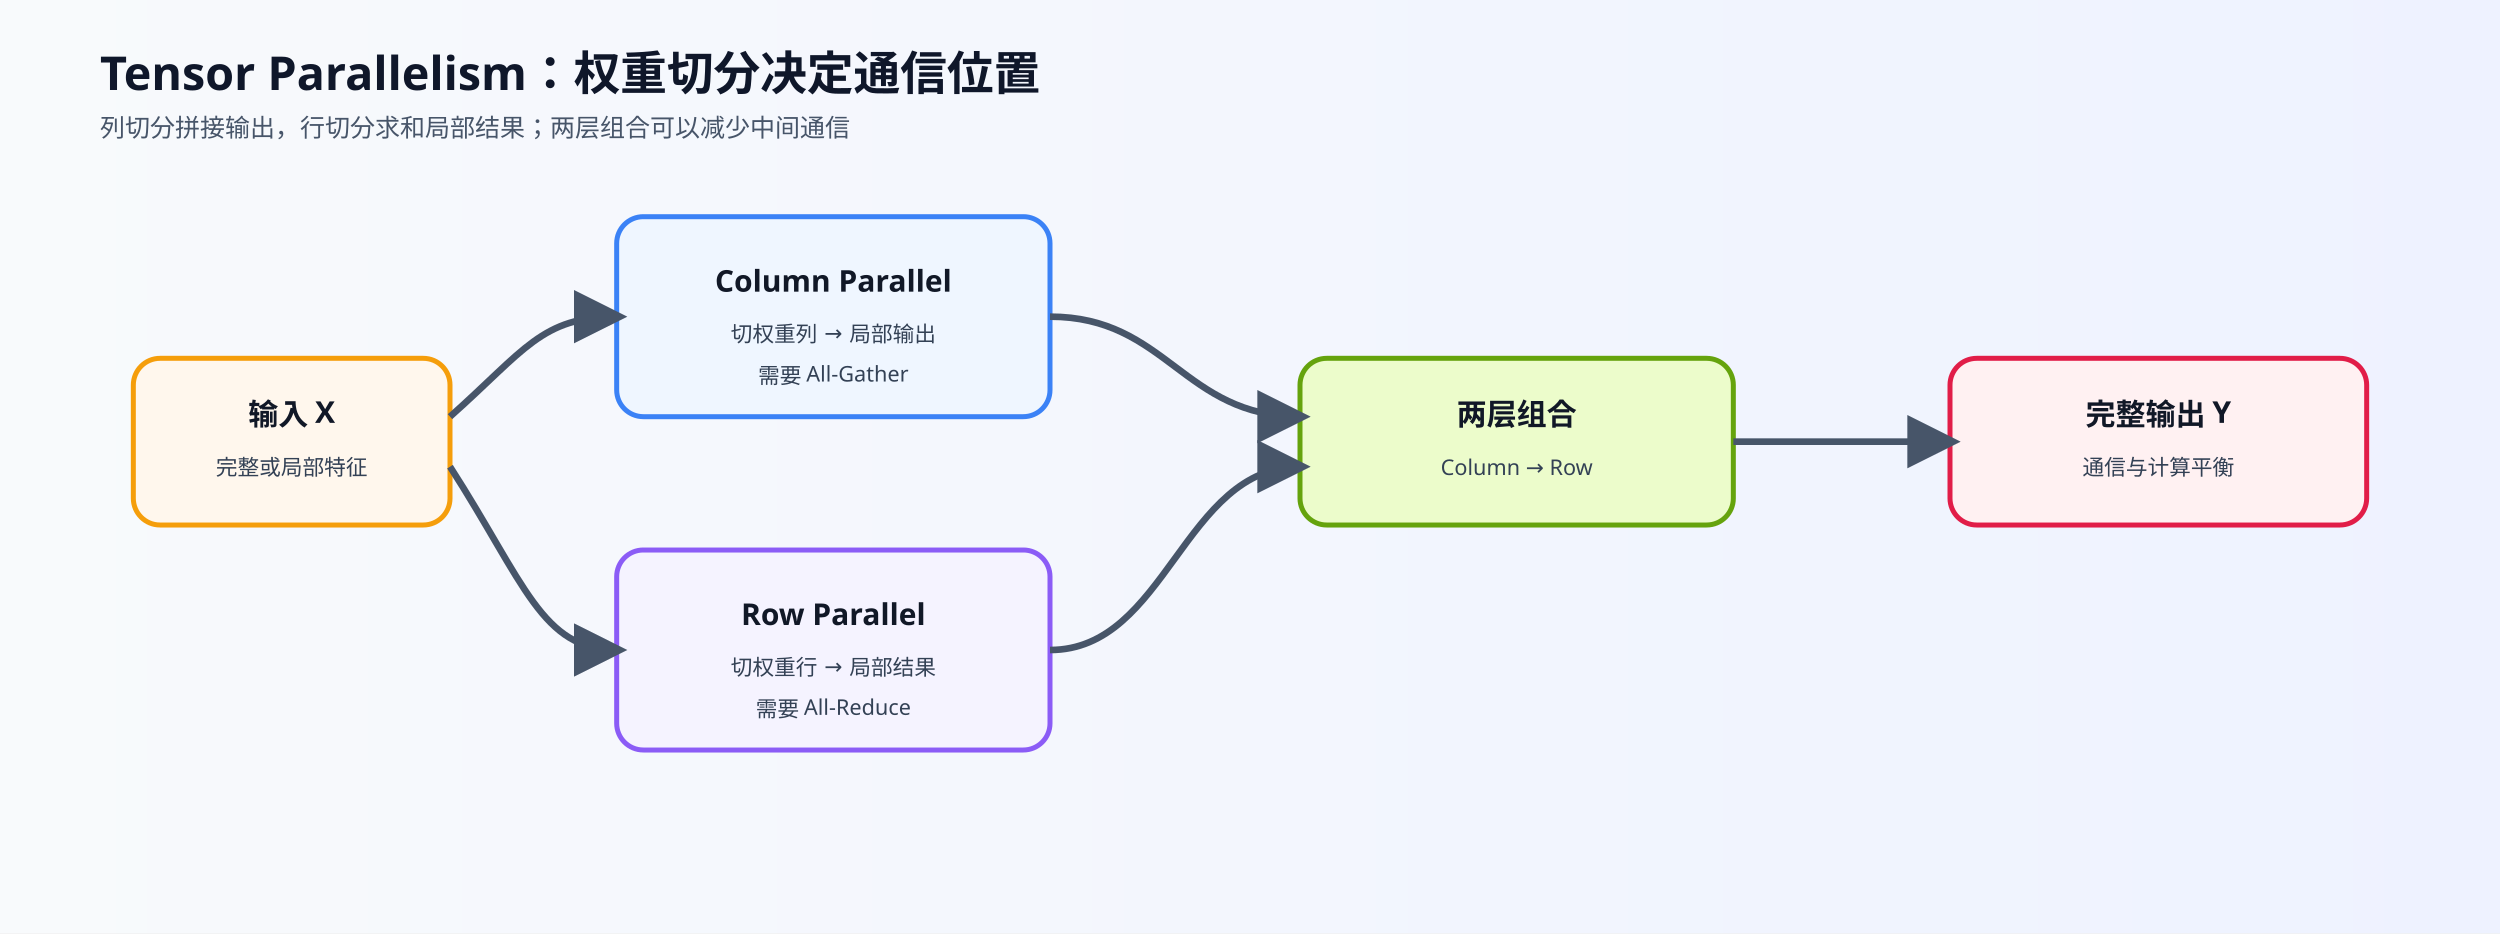
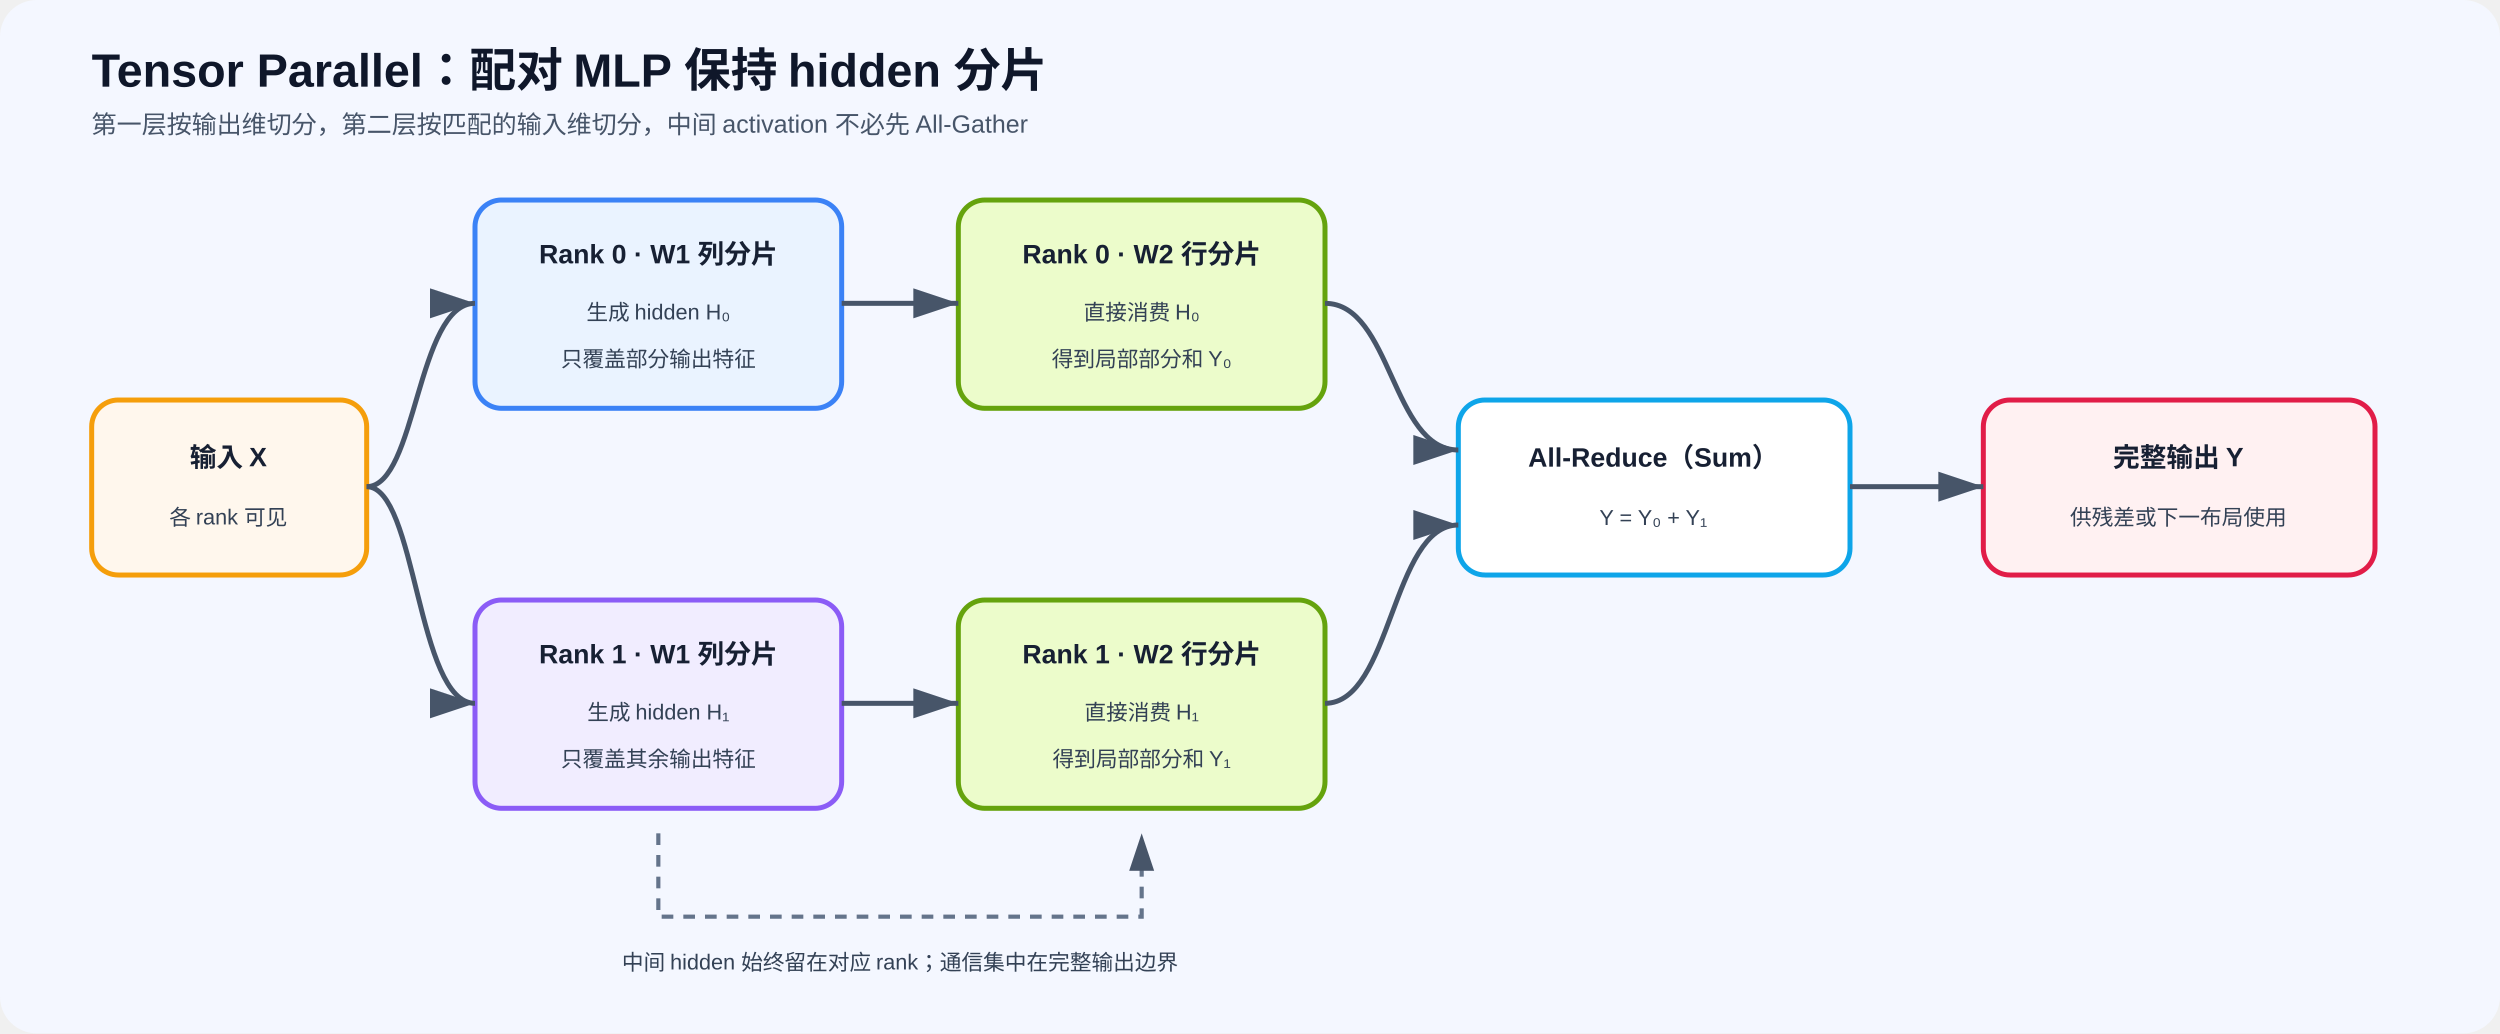
- <svg xmlns="http://www.w3.org/2000/svg" viewBox="0 0 1500 560" role="img" aria-labelledby="title desc">
+ <svg xmlns="http://www.w3.org/2000/svg" width="1500" height="620" viewBox="0 0 1500 620">
  <defs>
-     <linearGradient id="bg" x1="0" x2="1">
-       <stop stop-color="#f8fafc" />
-       <stop offset="1" stop-color="#eef2ff" />
-     </linearGradient>
-     <style>
- .title{font-family:"Noto Sans SC","Microsoft YaHei",sans-serif;font-size:28px;font-weight:700;fill:#0f172a}.sub{font-family:"Noto Sans SC","Microsoft YaHei",sans-serif;font-size:15px;font-weight:500;fill:#475569}.label{font-family:"Noto Sans SC","Microsoft YaHei",sans-serif;font-size:18px;font-weight:700;fill:#111827}.small{font-family:"Noto Sans SC","Microsoft YaHei",sans-serif;font-size:13px;font-weight:500;fill:#334155}.box{stroke-width:3;rx:16;ry:16}.flow{stroke:#475569;stroke-width:4;fill:none;marker-end:url(#arrow)}</style>
-     <marker id="arrow" viewBox="0 0 10 10" refX="8" refY="5" markerWidth="8" markerHeight="8" orient="auto">
-       <path d="M0 0L10 5L0 10Z" fill="#475569" />
+     <marker id="arrow" markerWidth="10" markerHeight="10" refX="9" refY="3" orient="auto" markerUnits="strokeWidth">
+       <path d="M0,0 L0,6 L9,3 z" fill="#475569" />
    </marker>
+     <style>.title{font:700 28px Arial,sans-serif;fill:#0f172a}.sub{font:15px Arial,sans-serif;fill:#475569}.h{font:700 16px Arial,sans-serif;fill:#172033}.t{font:13px Arial,sans-serif;fill:#334155}.edge{fill:none;stroke:#475569;stroke-width:3;marker-end:url(#arrow)}.dash{fill:none;stroke:#64748b;stroke-width:2.5;stroke-dasharray:7 6;marker-end:url(#arrow)}</style>
  </defs>
-   <rect width="1500" height="560" fill="url(#bg)" />
-   <text x="60" y="54" class="title">Tensor Parallelism：权重切分决定通信位置</text>
-   <text x="60" y="82" class="sub">列切分拼接输出，行切分求和局部结果；两层组合可以减少中间通信</text>
-   <rect x="80" y="215" width="190" height="100" class="box" fill="#fff7ed" stroke="#f59e0b" />
-   <text x="175" y="255" text-anchor="middle" class="label">输入 X</text>
-   <text x="175" y="285" text-anchor="middle" class="small">完整或局部特征</text>
-   <rect x="370" y="130" width="260" height="120" class="box" fill="#eff6ff" stroke="#3b82f6" />
-   <text x="500" y="175" text-anchor="middle" class="label">Column Parallel</text>
-   <text x="500" y="205" text-anchor="middle" class="small">切权重列 → 局部输出</text>
-   <text x="500" y="230" text-anchor="middle" class="small">需要 All-Gather</text>
-   <rect x="370" y="330" width="260" height="120" class="box" fill="#f5f3ff" stroke="#8b5cf6" />
-   <text x="500" y="375" text-anchor="middle" class="label">Row Parallel</text>
-   <text x="500" y="405" text-anchor="middle" class="small">切权重行 → 局部结果</text>
-   <text x="500" y="430" text-anchor="middle" class="small">需要 All-Reduce</text>
-   <rect x="780" y="215" width="260" height="100" class="box" fill="#ecfccb" stroke="#65a30d" />
-   <text x="910" y="255" text-anchor="middle" class="label">两层组合</text>
-   <text x="910" y="285" text-anchor="middle" class="small">Column → Row</text>
-   <rect x="1170" y="215" width="250" height="100" class="box" fill="#fff1f2" stroke="#e11d48" />
-   <text x="1295" y="255" text-anchor="middle" class="label">完整输出 Y</text>
-   <text x="1295" y="285" text-anchor="middle" class="small">通信与计算平衡</text>
-   <path d="M270 250C315 210 325 190 370 190" class="flow" />
-   <path d="M270 280C315 350 325 390 370 390" class="flow" />
-   <path d="M630 190C700 190 710 250 780 250" class="flow" />
-   <path d="M630 390C700 390 710 280 780 280" class="flow" />
-   <path d="M1040 265L1170 265" class="flow" />
+   <rect width="1500" height="620" rx="22" fill="#f4f7ff" />
+   <text x="55" y="52" class="title">Tensor Parallel：配对 MLP 保持 hidden 分片</text>
+   <text x="55" y="80" class="sub">第一层按输出维切分，第二层按匹配的输入维切分，中间 activation 不必先 All-Gather</text>
+   <rect x="55" y="240" width="165" height="105" rx="16" fill="#fff7ed" stroke="#f59e0b" stroke-width="3" />
+   <text x="137" y="280" text-anchor="middle" class="h">输入 X</text>
+   <text x="137" y="315" text-anchor="middle" class="t">各 rank 可见</text>
+   <rect x="285" y="120" width="220" height="125" rx="16" fill="#eaf3ff" stroke="#3b82f6" stroke-width="3" />
+   <text x="395" y="158" text-anchor="middle" class="h">Rank 0 · W1 列分片</text>
+   <text x="395" y="192" text-anchor="middle" class="t">生成 hidden H₀</text>
+   <text x="395" y="220" text-anchor="middle" class="t">只覆盖部分输出特征</text>
+   <rect x="285" y="360" width="220" height="125" rx="16" fill="#f1edff" stroke="#8b5cf6" stroke-width="3" />
+   <text x="395" y="398" text-anchor="middle" class="h">Rank 1 · W1 列分片</text>
+   <text x="395" y="432" text-anchor="middle" class="t">生成 hidden H₁</text>
+   <text x="395" y="460" text-anchor="middle" class="t">只覆盖其余输出特征</text>
+   <path d="M220 292 C250 292 250 182 285 182" class="edge" />
+   <path d="M220 292 C250 292 250 422 285 422" class="edge" />
+   <rect x="575" y="120" width="220" height="125" rx="16" fill="#ecfccb" stroke="#65a30d" stroke-width="3" />
+   <text x="685" y="158" text-anchor="middle" class="h">Rank 0 · W2 行分片</text>
+   <text x="685" y="192" text-anchor="middle" class="t">直接消费 H₀</text>
+   <text x="685" y="220" text-anchor="middle" class="t">得到局部部分和 Y₀</text>
+   <rect x="575" y="360" width="220" height="125" rx="16" fill="#ecfccb" stroke="#65a30d" stroke-width="3" />
+   <text x="685" y="398" text-anchor="middle" class="h">Rank 1 · W2 行分片</text>
+   <text x="685" y="432" text-anchor="middle" class="t">直接消费 H₁</text>
+   <text x="685" y="460" text-anchor="middle" class="t">得到局部部分和 Y₁</text>
+   <path d="M505 182 H575" class="edge" />
+   <path d="M505 422 H575" class="edge" />
+   <rect x="875" y="240" width="235" height="105" rx="16" fill="#fff" stroke="#0ea5e9" stroke-width="3" />
+   <text x="992" y="280" text-anchor="middle" class="h">All-Reduce（Sum）</text>
+   <text x="992" y="315" text-anchor="middle" class="t">Y = Y₀ + Y₁</text>
+   <path d="M795 182 C835 182 835 270 875 270" class="edge" />
+   <path d="M795 422 C835 422 835 315 875 315" class="edge" />
+   <rect x="1190" y="240" width="235" height="105" rx="16" fill="#fff1f2" stroke="#e11d48" stroke-width="3" />
+   <text x="1307" y="280" text-anchor="middle" class="h">完整输出 Y</text>
+   <text x="1307" y="315" text-anchor="middle" class="t">供残差或下一布局使用</text>
+   <path d="M1110 292 H1190" class="edge" />
+   <path d="M395 500 V550 H685 V500" class="dash" />
+   <text x="540" y="582" text-anchor="middle" class="t">中间 hidden 始终留在对应 rank；通信集中在完整输出边界</text>
</svg>
